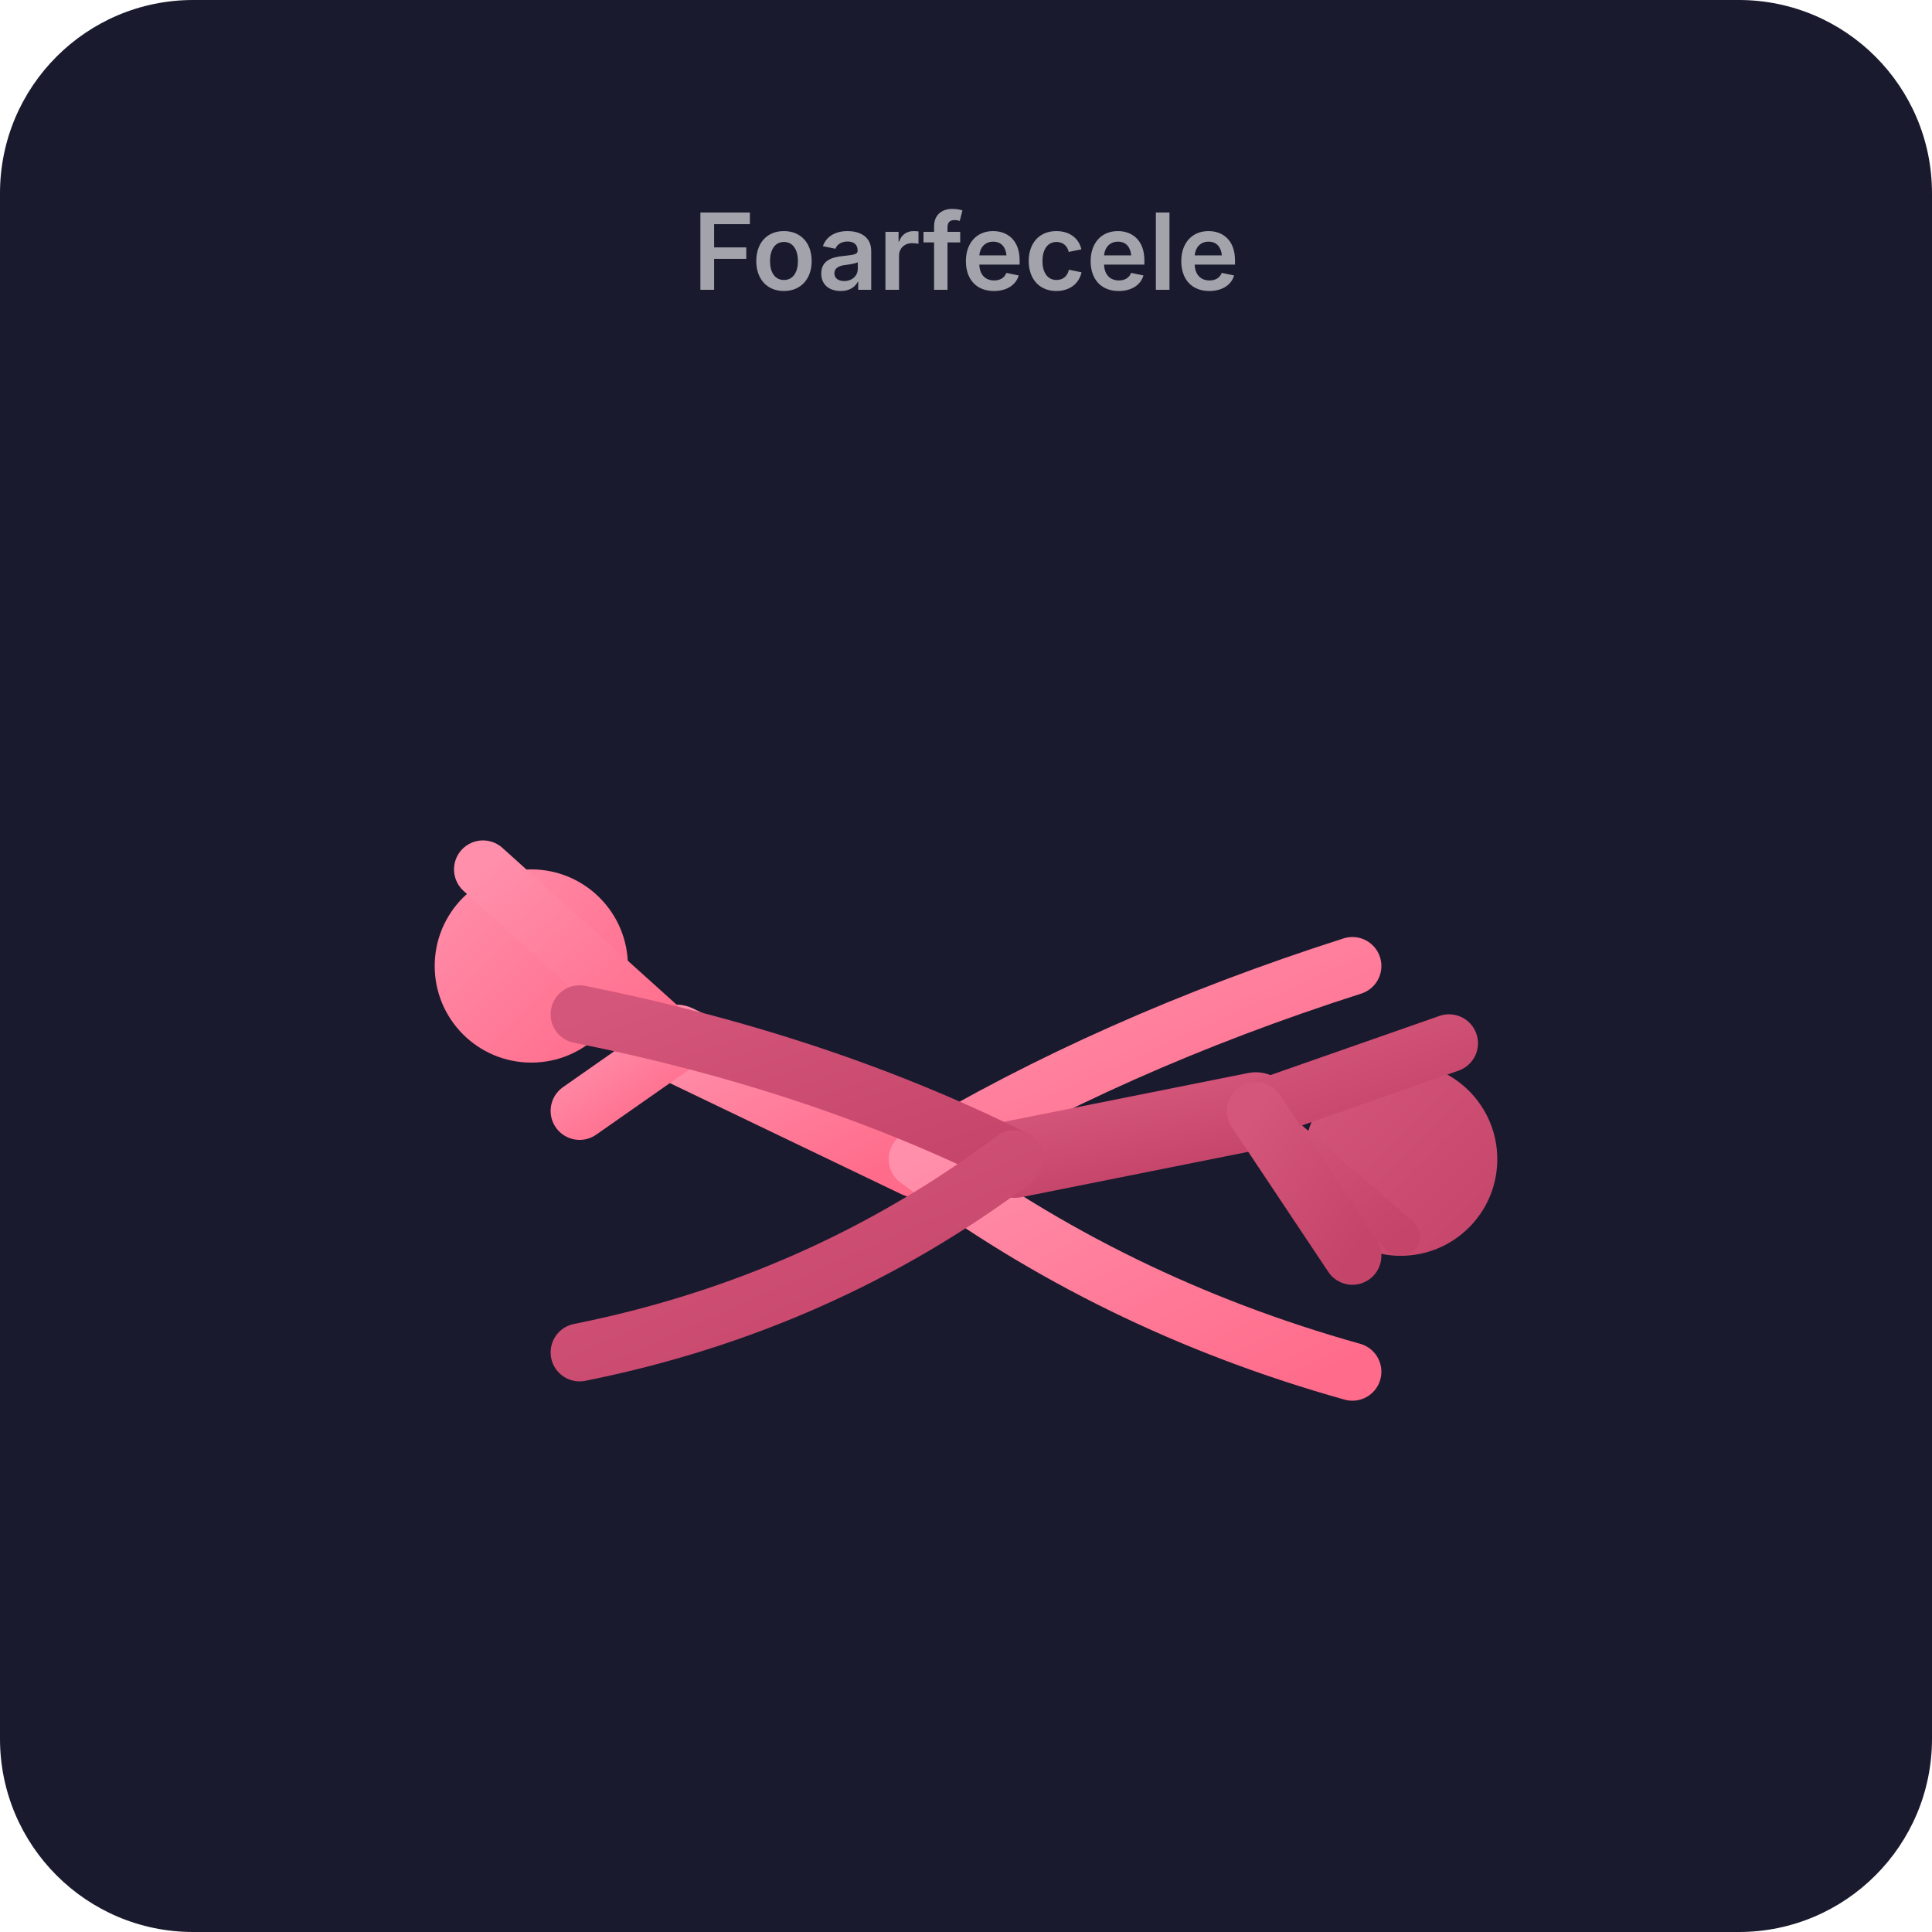
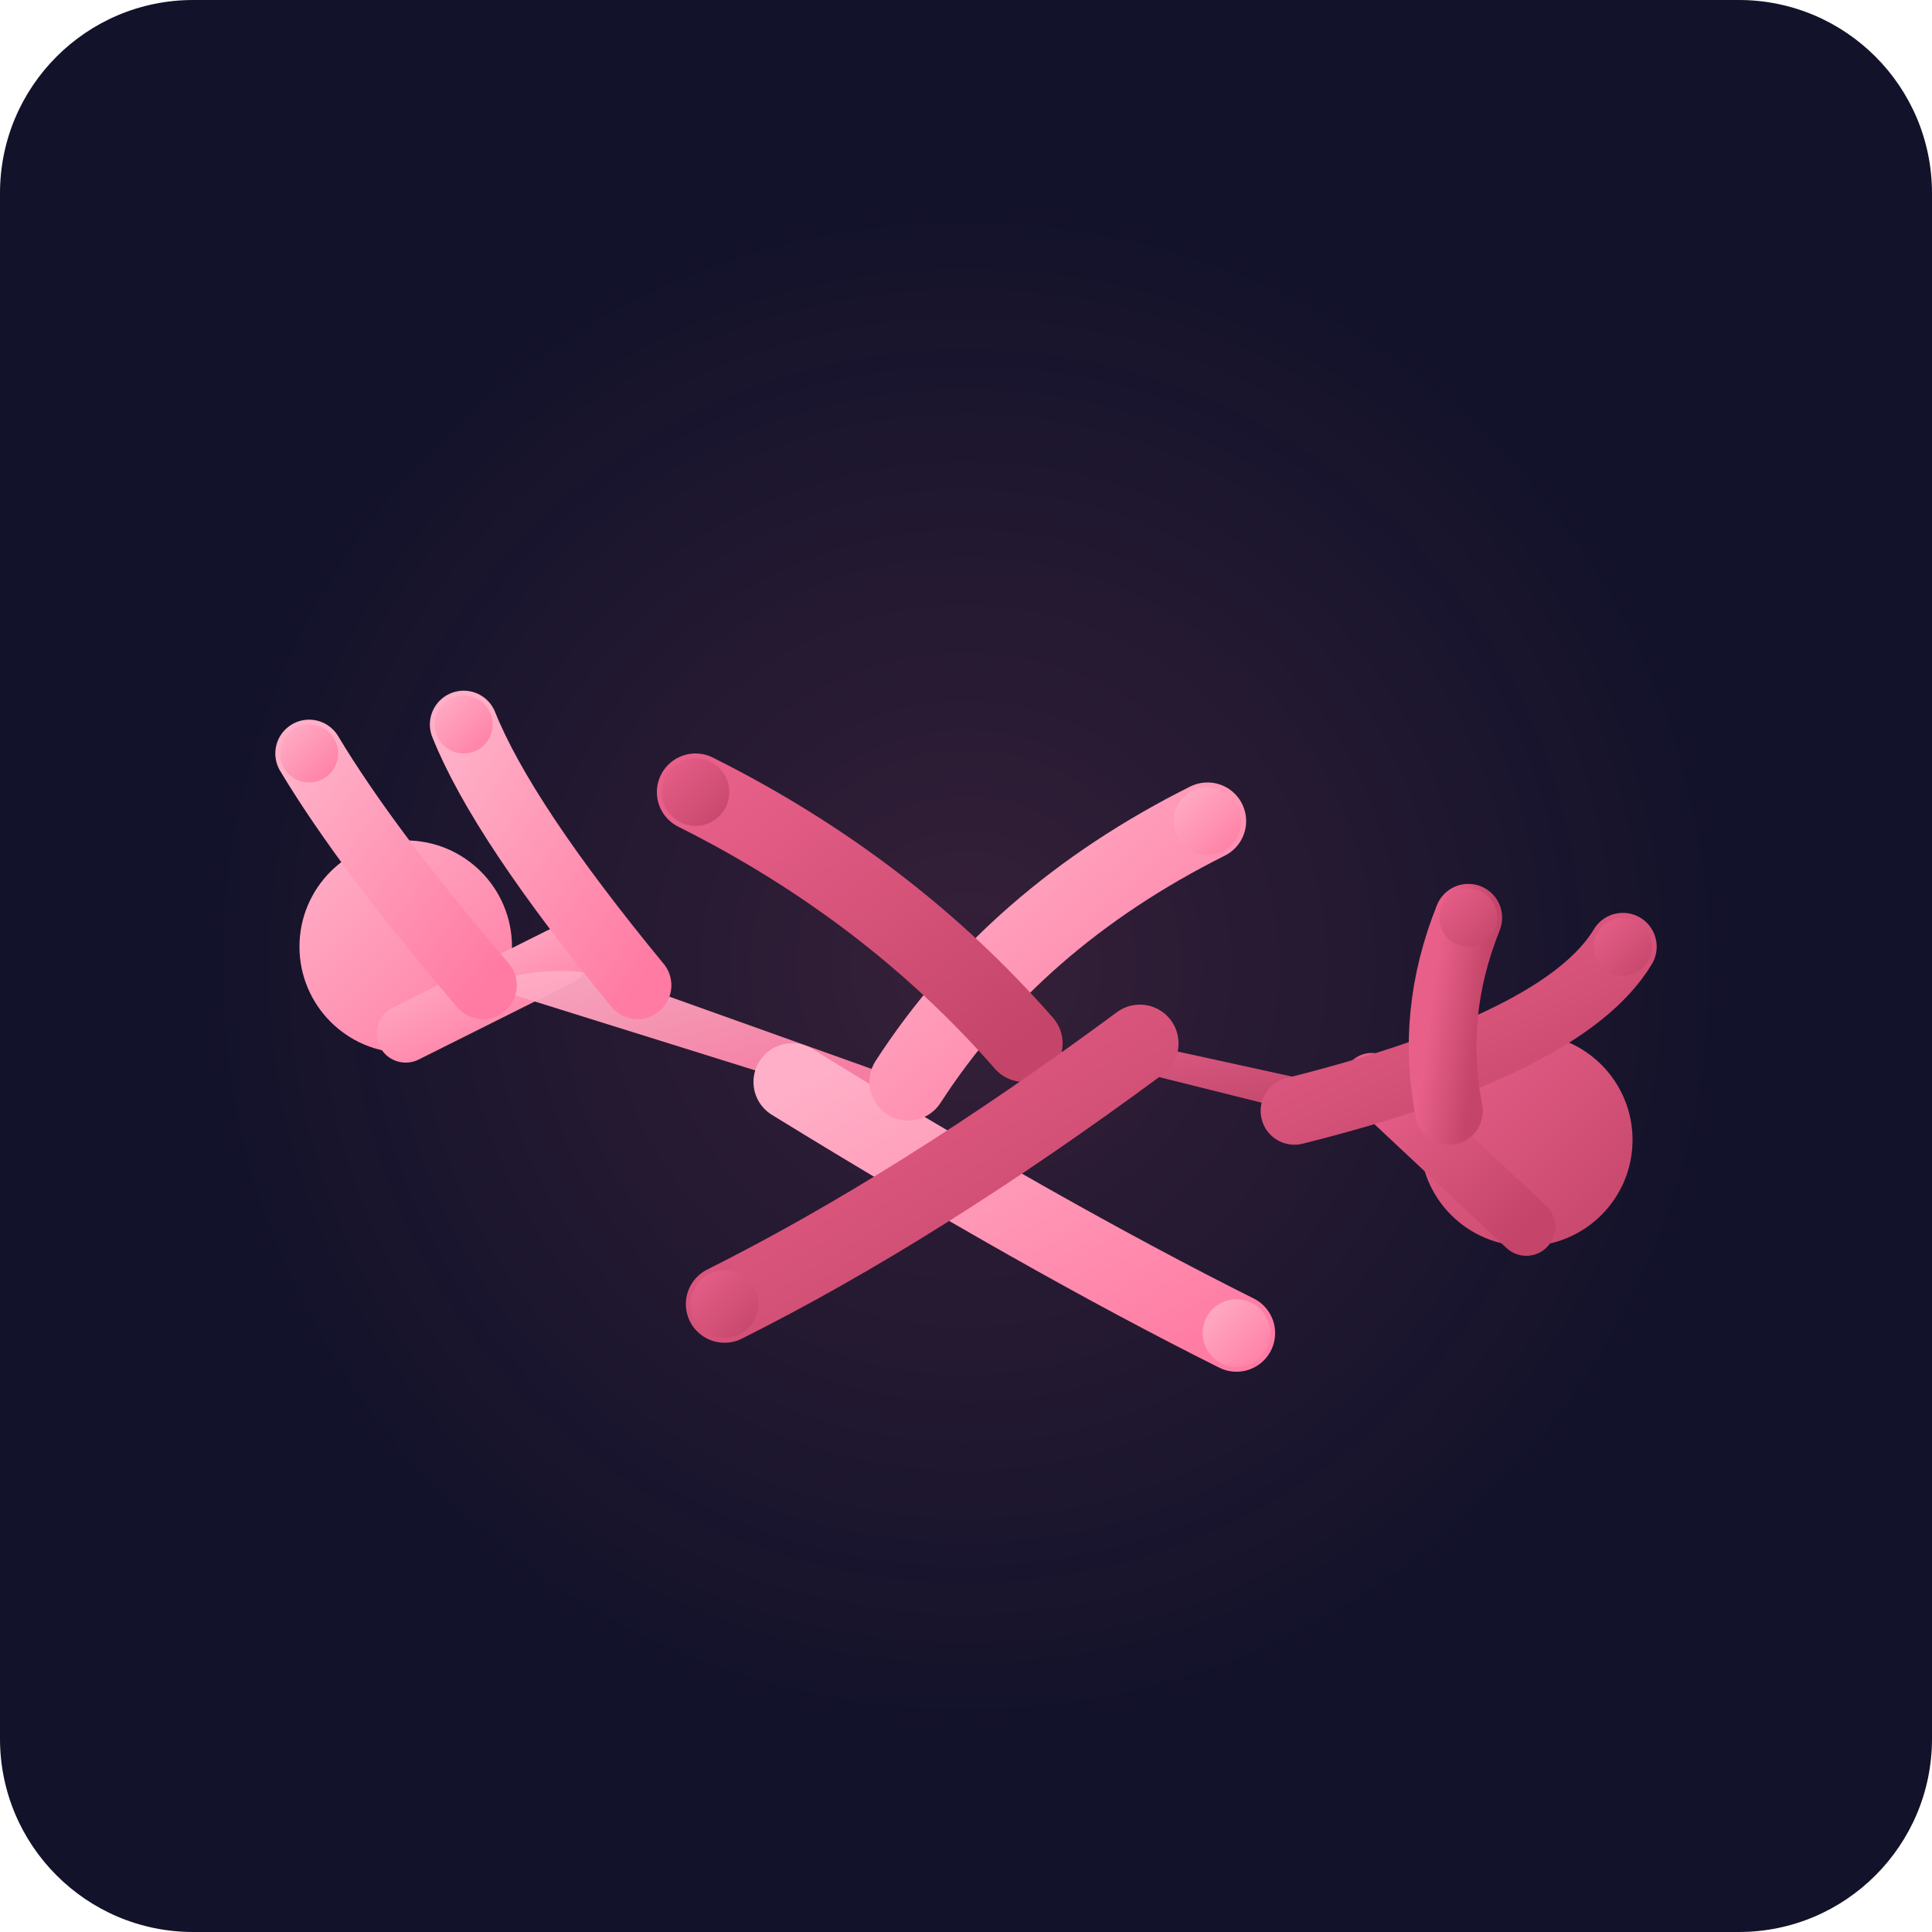
<svg xmlns="http://www.w3.org/2000/svg" viewBox="0 0 200 200" width="200" height="200">
  <defs>
    <linearGradient id="g1" x1="0%" y1="0%" x2="100%" y2="100%">
-       <stop offset="0%" style="stop-color:#FF8FAB;stop-opacity:1" />
-       <stop offset="100%" style="stop-color:#FF6B8A;stop-opacity:1" />
+       <stop offset="0%" style="stop-color:#FFB0C8;stop-opacity:1" />
+       <stop offset="100%" style="stop-color:#FF7BA3;stop-opacity:1" />
    </linearGradient>
    <linearGradient id="g2" x1="0%" y1="0%" x2="100%" y2="100%">
-       <stop offset="0%" style="stop-color:#D4567A;stop-opacity:1" />
+       <stop offset="0%" style="stop-color:#E8608A;stop-opacity:1" />
      <stop offset="100%" style="stop-color:#C44569;stop-opacity:1" />
    </linearGradient>
+     <radialGradient id="glow" cx="50%" cy="50%" r="50%">
+       <stop offset="0%" style="stop-color:#FF6B8A;stop-opacity:0.15" />
+       <stop offset="100%" style="stop-color:#FF6B8A;stop-opacity:0" />
+     </radialGradient>
  </defs>
-   <rect width="200" height="200" fill="#1a1a2e" rx="20" />
-   <text x="100" y="30" text-anchor="middle" fill="rgba(255,255,255,0.6)" font-family="-apple-system, sans-serif" font-size="11" font-weight="600">Foarfecele</text>
-   <circle cx="55" cy="100" r="10" fill="url(#g1)" />
-   <line x1="55" y1="108" x2="70" y2="108" stroke="url(#g1)" stroke-width="4" stroke-linecap="round" />
-   <line x1="70" y1="108" x2="95" y2="120" stroke="url(#g1)" stroke-width="8" stroke-linecap="round" />
-   <path d="M70,108 Q60.0,99.0 50,90" fill="none" stroke="url(#g1)" stroke-width="6" stroke-linecap="round" />
-   <path d="M70,108 Q65.0,111.5 60,115" fill="none" stroke="url(#g1)" stroke-width="6" stroke-linecap="round" />
-   <path d="M95,120 Q115,108 140,100" fill="none" stroke="url(#g1)" stroke-width="6" stroke-linecap="round" />
-   <path d="M95,120 Q115,135 140,142" fill="none" stroke="url(#g1)" stroke-width="6" stroke-linecap="round" />
-   <circle cx="145" cy="120" r="10" fill="url(#g2)" />
-   <line x1="145" y1="128" x2="130" y2="115" stroke="url(#g2)" stroke-width="4" stroke-linecap="round" />
-   <line x1="130" y1="115" x2="105" y2="120" stroke="url(#g2)" stroke-width="8" stroke-linecap="round" />
-   <path d="M130,115 Q140.0,111.5 150,108" fill="none" stroke="url(#g2)" stroke-width="6" stroke-linecap="round" />
-   <path d="M130,115 Q135.0,122.5 140,130" fill="none" stroke="url(#g2)" stroke-width="6" stroke-linecap="round" />
-   <path d="M105,120 Q85,110 60,105" fill="none" stroke="url(#g2)" stroke-width="6" stroke-linecap="round" />
-   <path d="M105,120 Q85,135 60,140" fill="none" stroke="url(#g2)" stroke-width="6" stroke-linecap="round" />
+   <rect width="200" height="200" fill="#12122a" rx="20" />
+   <circle cx="100" cy="100" r="80" fill="url(#glow)" />
+   <circle cx="42" cy="98" r="11" fill="url(#g1)" />
+   <line x1="42" y1="107" x2="58.0" y2="99.0" stroke="url(#g1)" stroke-width="6" stroke-linecap="round" />
+   <path d="M50,102 Q58.0,99 66,102               L94,112 Q88.0,114 82,112 Z" fill="url(#g1)" opacity="0.95" />
+   <path d="M50,102 Q38,88 32,78" fill="none" stroke="url(#g1)" stroke-width="7" stroke-linecap="round" />
+   <circle cx="32" cy="78" r="3.0" fill="url(#g1)" />
+   <path d="M66,102 Q52,85 48,75" fill="none" stroke="url(#g1)" stroke-width="7" stroke-linecap="round" />
+   <circle cx="48" cy="75" r="3.0" fill="url(#g1)" />
+   <path d="M82,112 Q108,128 128,138" fill="none" stroke="url(#g1)" stroke-width="8" stroke-linecap="round" />
+   <circle cx="128" cy="138" r="3.5" fill="url(#g1)" />
+   <path d="M94,112 Q105,95 125,85" fill="none" stroke="url(#g1)" stroke-width="8" stroke-linecap="round" />
+   <circle cx="125" cy="85" r="3.5" fill="url(#g1)" />
+   <circle cx="158" cy="118" r="11" fill="url(#g2)" />
+   <line x1="158" y1="127" x2="142.0" y2="112.0" stroke="url(#g2)" stroke-width="6" stroke-linecap="round" />
+   <path d="M134,115 Q142.0,112 150,115               L118,108 Q112.0,110 106,108 Z" fill="url(#g2)" opacity="0.95" />
+   <path d="M134,115 Q162,108 168,98" fill="none" stroke="url(#g2)" stroke-width="7" stroke-linecap="round" />
+   <circle cx="168" cy="98" r="3.0" fill="url(#g2)" />
+   <path d="M150,115 Q148,105 152,95" fill="none" stroke="url(#g2)" stroke-width="7" stroke-linecap="round" />
+   <circle cx="152" cy="95" r="3.0" fill="url(#g2)" />
+   <path d="M106,108 Q92,92 72,82" fill="none" stroke="url(#g2)" stroke-width="8" stroke-linecap="round" />
+   <circle cx="72" cy="82" r="3.5" fill="url(#g2)" />
+   <path d="M118,108 Q95,125 75,135" fill="none" stroke="url(#g2)" stroke-width="8" stroke-linecap="round" />
+   <circle cx="75" cy="135" r="3.5" fill="url(#g2)" />
</svg>
